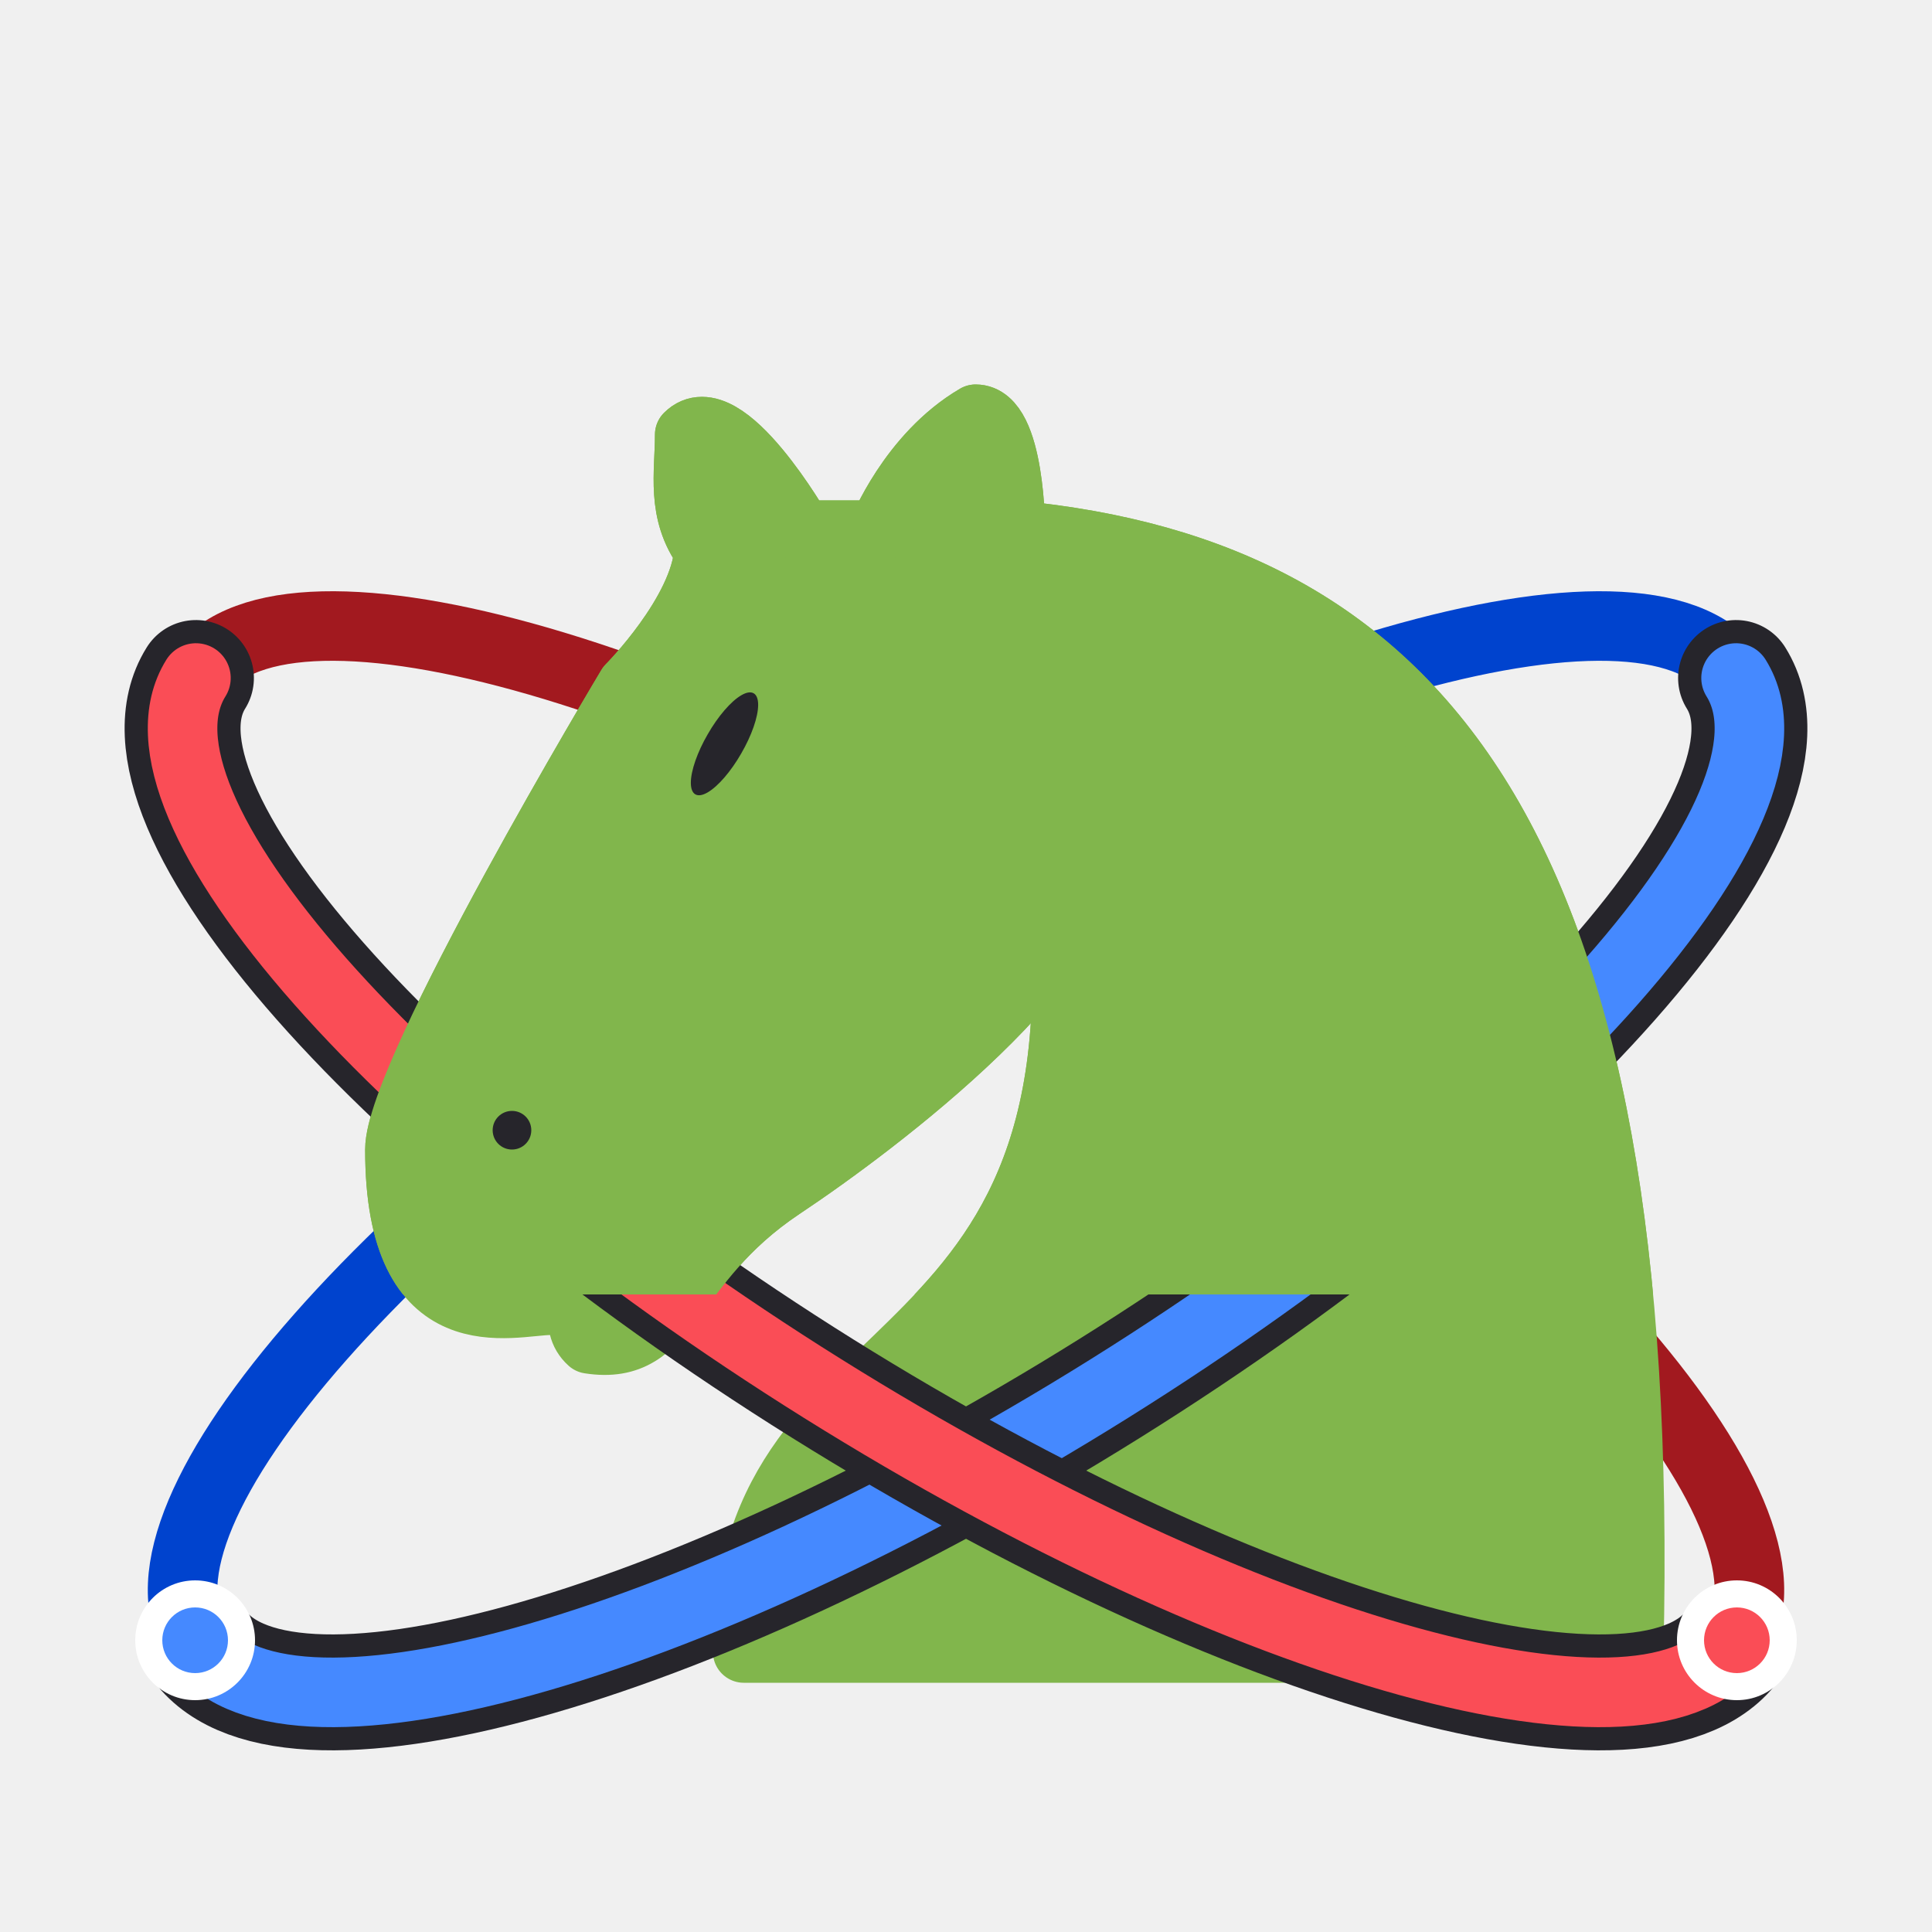
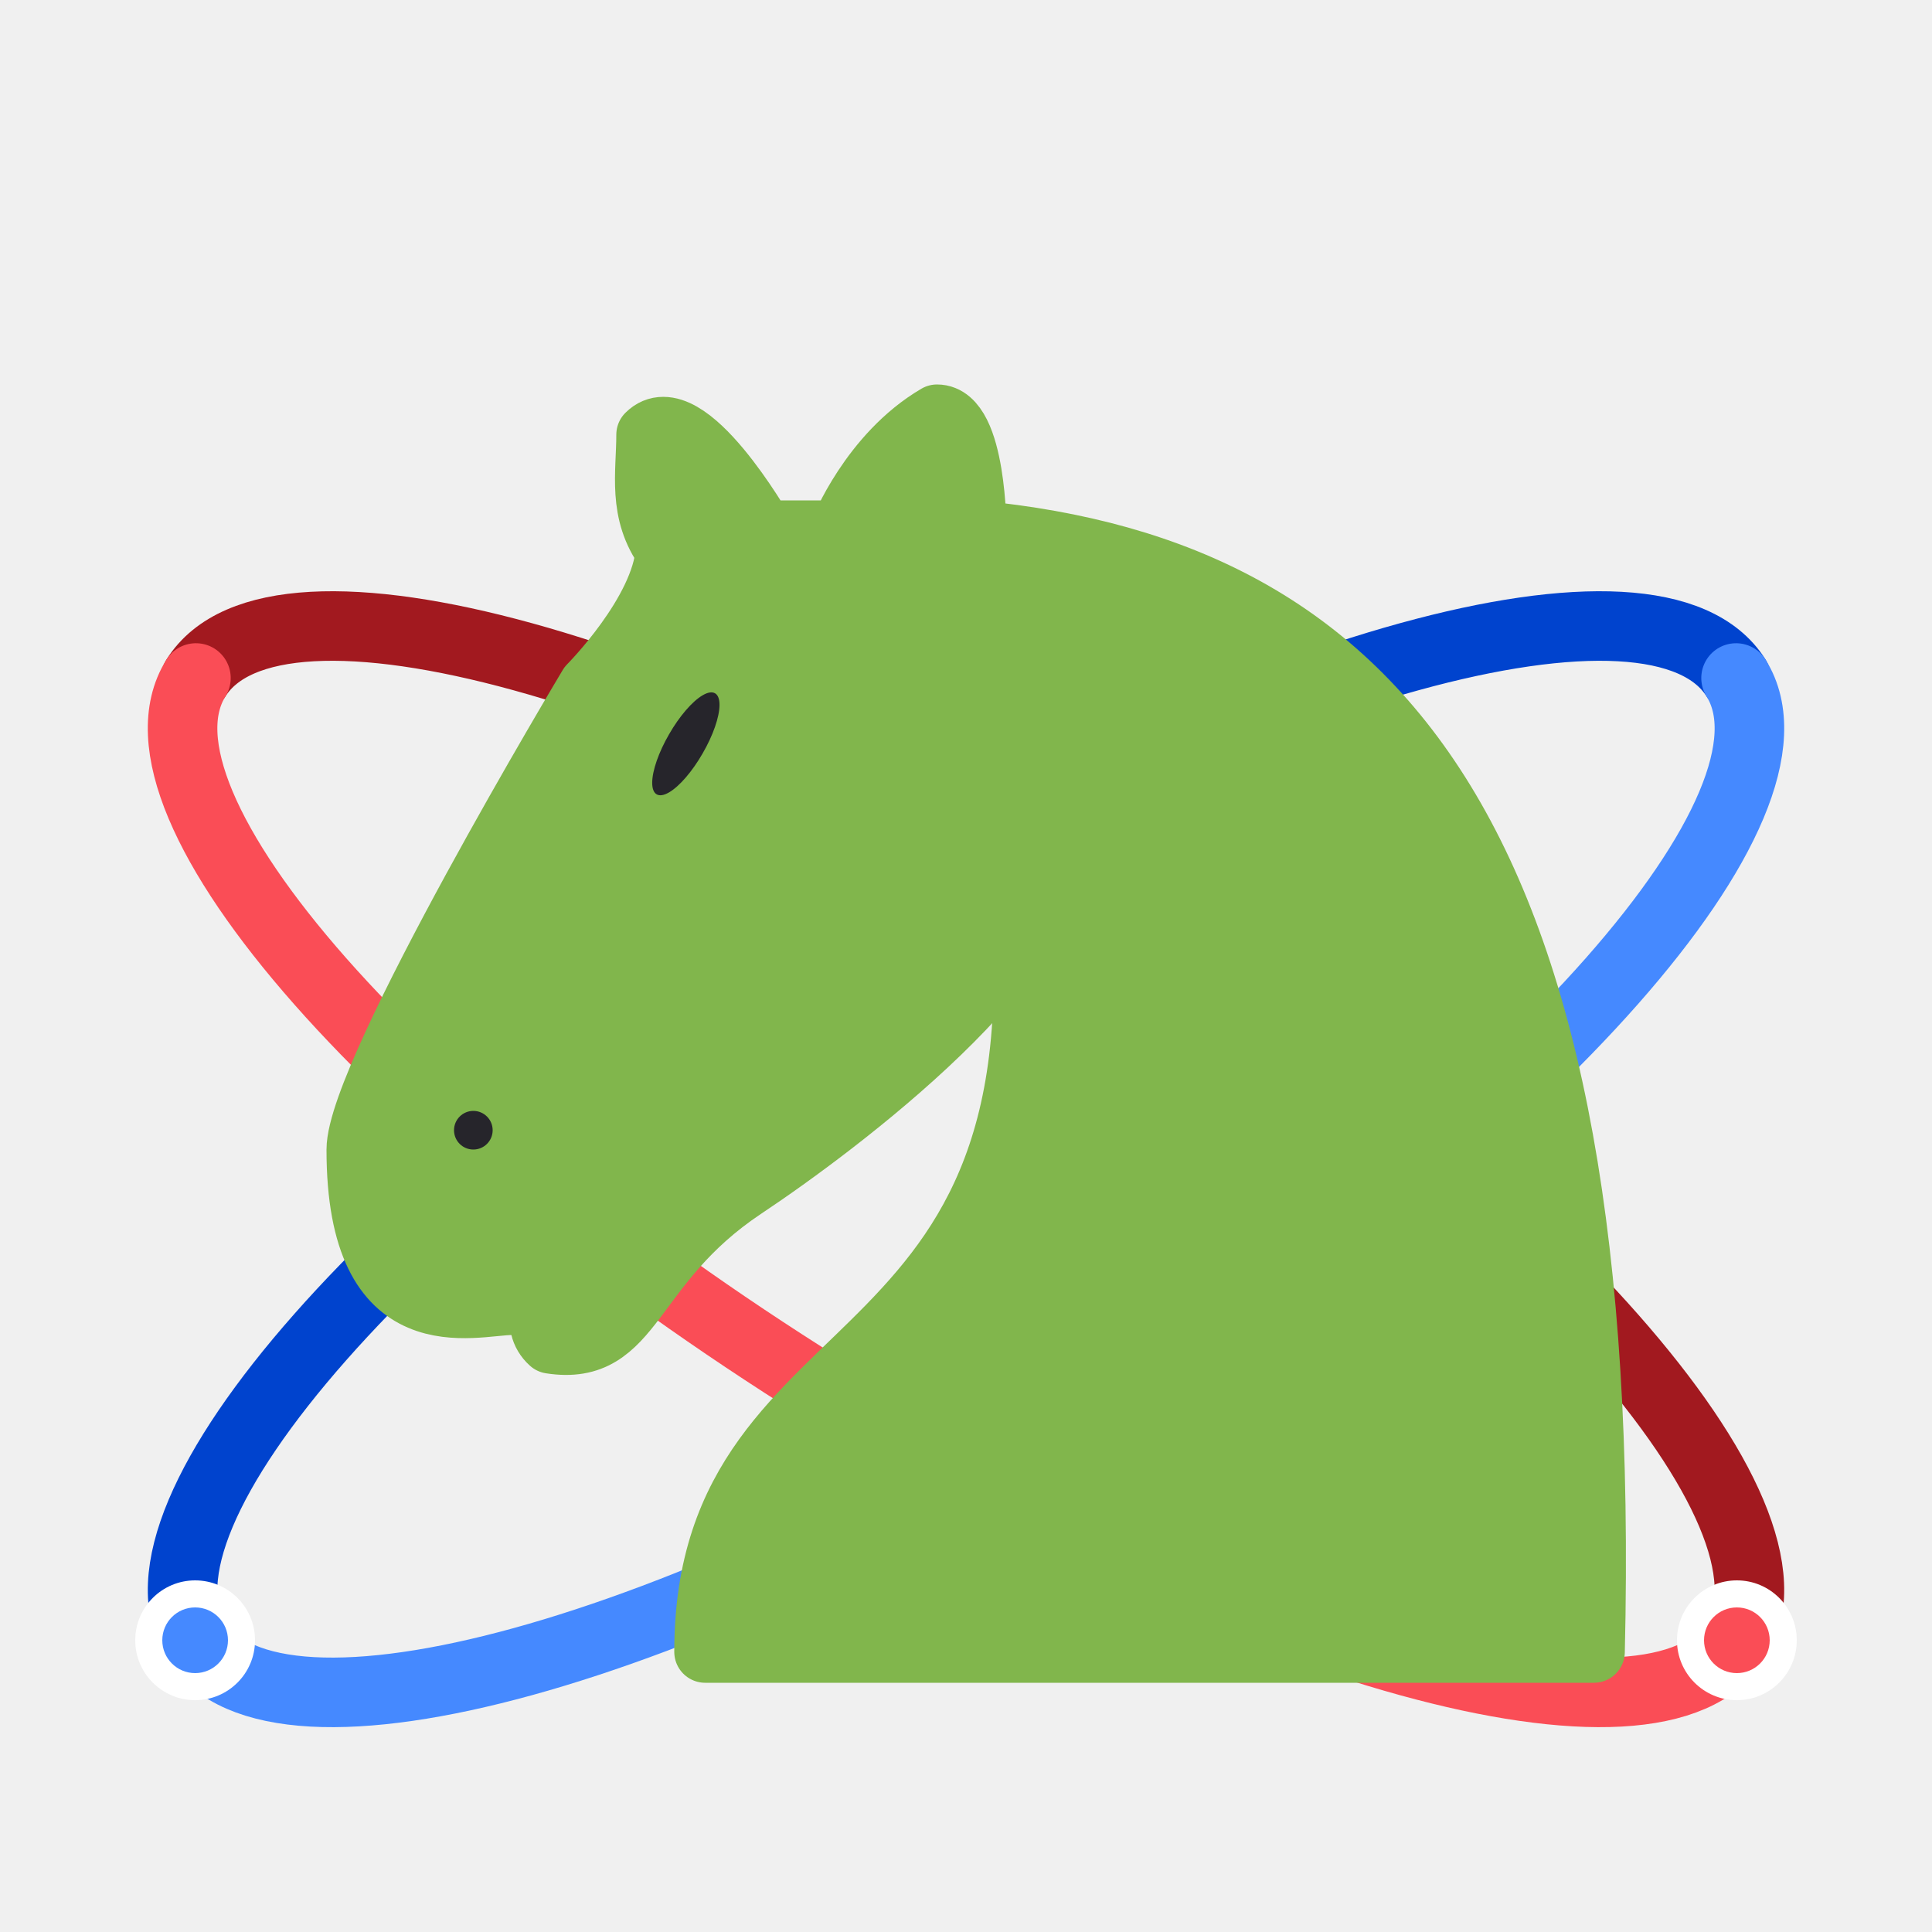
<svg xmlns="http://www.w3.org/2000/svg" viewBox="0 0 100 100">
-   <clipPath id="qc-head">
-     <rect x="0" y="0" width="100" height="67" />
-   </clipPath>
  <path d="M-47 0 A47 14 0 0 1 47 0" fill="none" stroke="#0043ce" stroke-width="3.6" stroke-linecap="round" transform="translate(50 60) rotate(-32)" />
  <path d="M-47 0 A47 14 0 0 1 47 0" fill="none" stroke="#a2191f" stroke-width="3.6" stroke-linecap="round" transform="translate(50 60) rotate(32)" />
-   <g transform="translate(8.50 7.50) scale(2.0)" fill="#81b64c" stroke="#81b64c" stroke-width="1.6" stroke-linejoin="round" stroke-linecap="round">
-     <path d="M22 10c10.5 1 16.5 8 16 29H15c0-9 10-6.5 8-21" />
-     <path d="M24 18c.38 2.91-5.55 7.37-8 9-3 2-2.82 4.34-5 4-1.042-.94 1.41-3.04 0-3-1 0 .19 1.23-1 2-1 0-4.003 1-4-4 0-2 6-12 6-12s1.89-1.9 2-3.5c-.73-.994-.5-2-.5-3 1-1 3 2.5 3 2.5h2s.78-1.992 2.5-3c1 0 1 3 1 3" />
-   </g>
-   <g transform="translate(8.50 7.50) scale(2.0)" fill="#26252b">
-     <path d="M9.5 25.5a.5.5 0 1 1-1 0 .5.5 0 1 1 1 0m5.433-9.75a.5 1.5 30 1 1-.866-.5.5 1.5 30 1 1 .866.5" />
-   </g>
-   <path d="M-47 0 A47 14 0 0 0 47 0" fill="none" stroke="#26252b" stroke-width="6.0" stroke-linecap="round" transform="translate(50 60) rotate(-32)" />
  <path d="M-47 0 A47 14 0 0 0 47 0" fill="none" stroke="#4589ff" stroke-width="3.6" stroke-linecap="round" transform="translate(50 60) rotate(-32)" />
-   <path d="M-47 0 A47 14 0 0 0 47 0" fill="none" stroke="#26252b" stroke-width="6.0" stroke-linecap="round" transform="translate(50 60) rotate(32)" />
  <path d="M-47 0 A47 14 0 0 0 47 0" fill="none" stroke="#fa4d56" stroke-width="3.6" stroke-linecap="round" transform="translate(50 60) rotate(32)" />
-   <g clip-path="url(#qc-head)">
-     <g transform="translate(8.50 7.50) scale(2.0)" fill="#81b64c" stroke="#81b64c" stroke-width="1.6" stroke-linejoin="round" stroke-linecap="round">
-       <path d="M22 10c10.5 1 16.5 8 16 29H15c0-9 10-6.5 8-21" />
-       <path d="M24 18c.38 2.91-5.55 7.37-8 9-3 2-2.82 4.34-5 4-1.042-.94 1.41-3.04 0-3-1 0 .19 1.23-1 2-1 0-4.003 1-4-4 0-2 6-12 6-12s1.89-1.9 2-3.5c-.73-.994-.5-2-.5-3 1-1 3 2.5 3 2.5h2s.78-1.992 2.5-3c1 0 1 3 1 3" />
-     </g>
-     <g transform="translate(8.50 7.50) scale(2.0)" fill="#26252b">
-       <path d="M9.5 25.5a.5.5 0 1 1-1 0 .5.5 0 1 1 1 0m5.433-9.75a.5 1.5 30 1 1-.866-.5.5 1.5 30 1 1 .866.5" />
-     </g>
-   </g>
  <circle cx="10.1" cy="84.9" r="3.1" fill="#fff" />
  <circle cx="10.1" cy="84.9" r="1.7" fill="#4589ff" />
  <circle cx="89.9" cy="84.9" r="3.1" fill="#fff" />
  <circle cx="89.9" cy="84.9" r="1.7" fill="#fa4d56" />
+   <g transform="translate(6.50 7.50) scale(2.0)" fill="#81b64c" stroke="#81b64c" stroke-width="1.6" stroke-linejoin="round" stroke-linecap="round">
+     <path d="M22 10c10.5 1 16.5 8 16 29H15c0-9 10-6.5 8-21" />
+     <path d="M24 18c.38 2.91-5.55 7.37-8 9-3 2-2.82 4.34-5 4-1.042-.94 1.41-3.04 0-3-1 0 .19 1.23-1 2-1 0-4.003 1-4-4 0-2 6-12 6-12s1.89-1.9 2-3.5c-.73-.994-.5-2-.5-3 1-1 3 2.5 3 2.5h2s.78-1.992 2.5-3c1 0 1 3 1 3" />
+   </g>
+   <g transform="translate(6.50 7.50) scale(2.0)" fill="#26252b">
+     <path d="M9.5 25.5a.5.5 0 1 1-1 0 .5.5 0 1 1 1 0m5.433-9.75a.5 1.5 30 1 1-.866-.5.5 1.5 30 1 1 .866.5" />
+   </g>
</svg>
